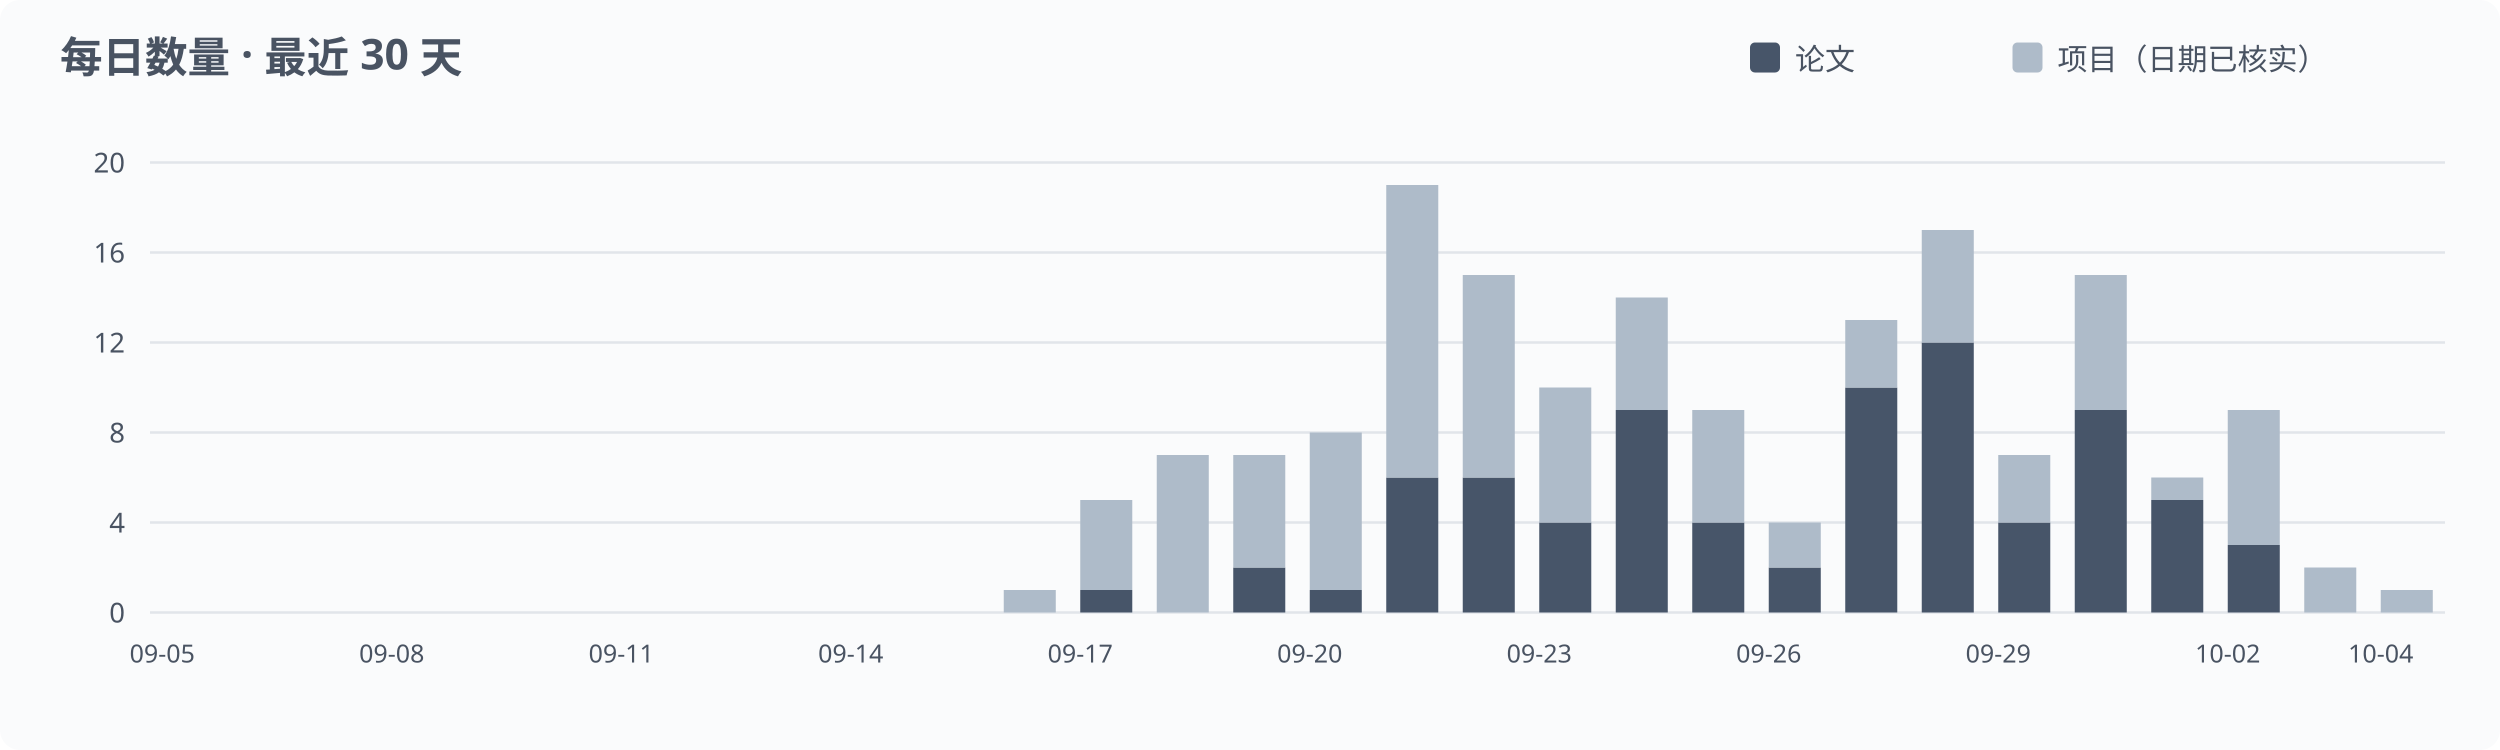
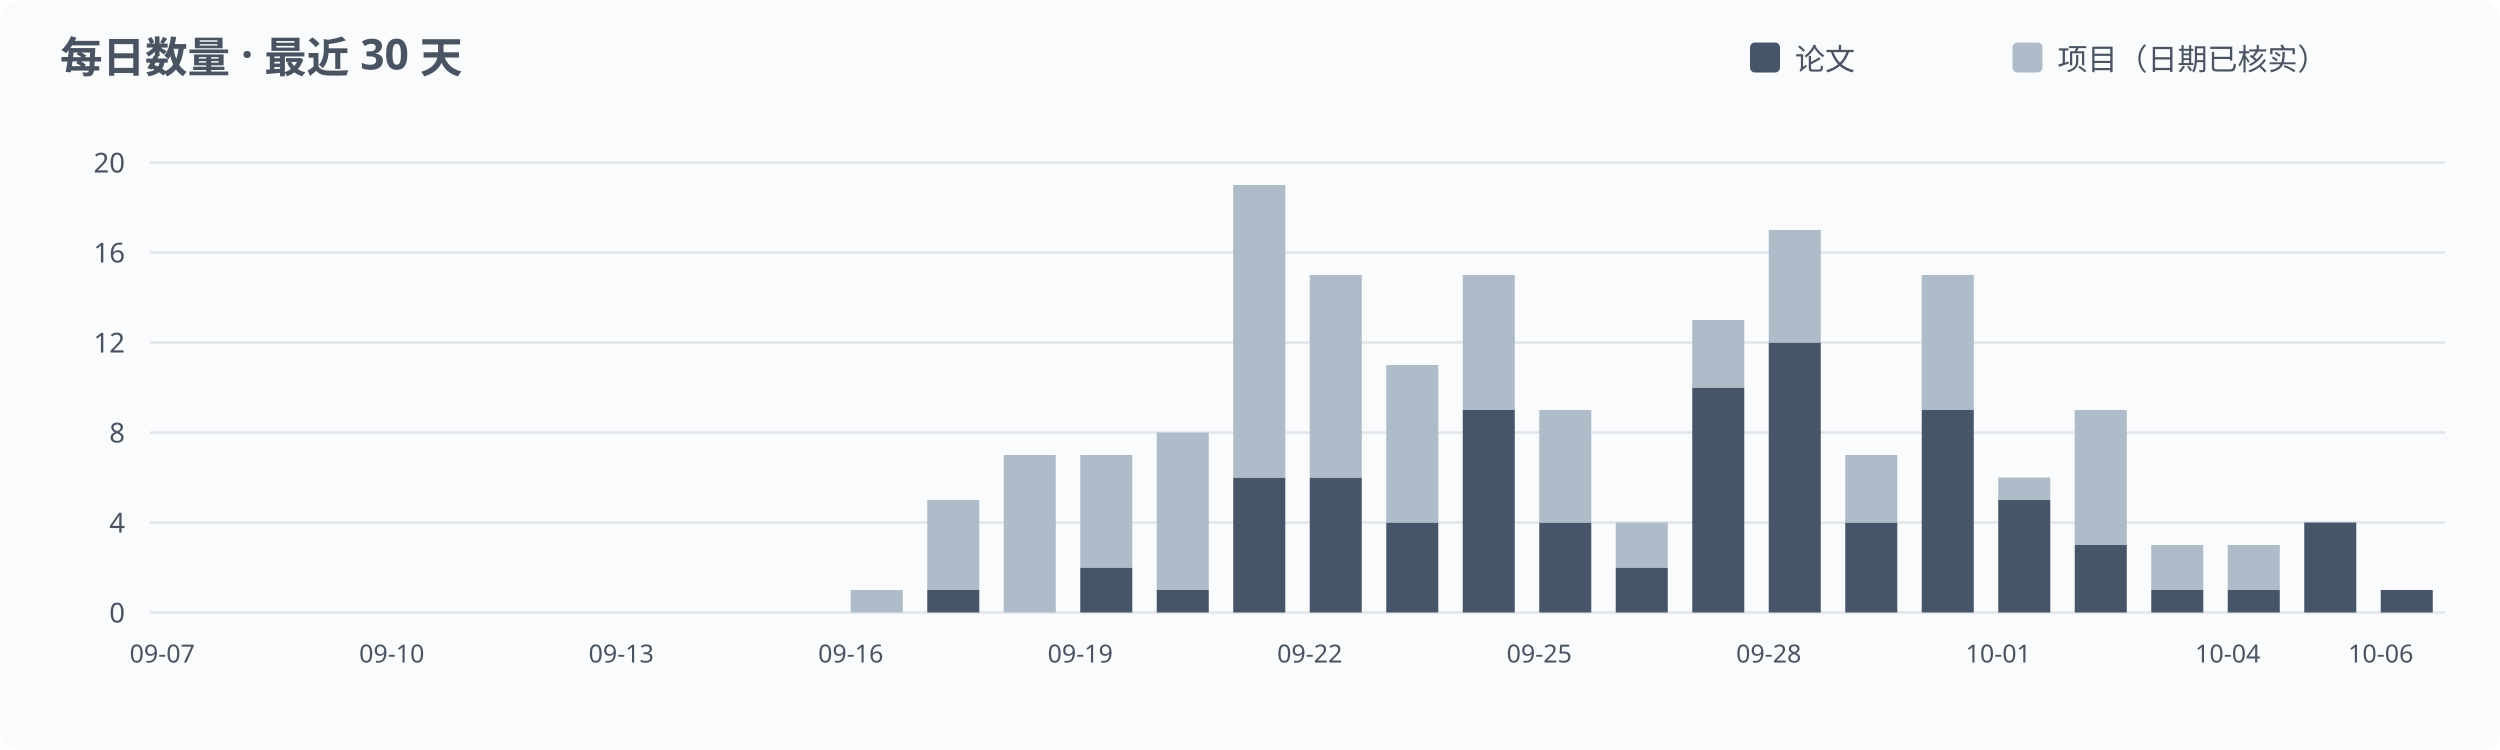
<svg xmlns="http://www.w3.org/2000/svg" width="1000" height="300" viewBox="0 0 1000 300" role="img" aria-labelledby="title desc">
  <rect width="100%" height="100%" rx="8" fill="#fafbfc" />
  <g font-family="system-ui,sans-serif" fill="#495362">
    <text x="24" y="29" font-size="17" font-weight="600">每日数量 · 最近 30 天</text>
    <rect x="700" y="17" width="12" height="12" rx="2" fill="#475569" />
    <text x="718" y="28" font-size="12">论文</text>
    <rect x="805" y="17" width="12" height="12" rx="2" fill="#aebbc9" />
    <text x="823" y="28" font-size="12">项目（日期已核实）</text>
    <path d="M60 245.0H978" stroke="#e1e5ea" />
    <text x="50" y="249.0" text-anchor="end" font-size="11">0</text>
    <path d="M60 209.0H978" stroke="#e1e5ea" />
    <text x="50" y="213.0" text-anchor="end" font-size="11">4</text>
    <path d="M60 173.0H978" stroke="#e1e5ea" />
    <text x="50" y="177.0" text-anchor="end" font-size="11">8</text>
    <path d="M60 137.0H978" stroke="#e1e5ea" />
    <text x="50" y="141.0" text-anchor="end" font-size="11">12</text>
    <path d="M60 101.0H978" stroke="#e1e5ea" />
    <text x="50" y="105.0" text-anchor="end" font-size="11">16</text>
    <path d="M60 65.0H978" stroke="#e1e5ea" />
    <text x="50" y="69.0" text-anchor="end" font-size="11">20</text>
    <rect x="64.90" y="245.00" width="20.81" height="0.00" fill="#475569" />
    <rect x="64.90" y="245.00" width="20.81" height="0.00" fill="#aebbc9" />
-     <text x="64.90" y="265" text-anchor="middle" font-size="10">09-05</text>
+     <text x="64.90" y="265" text-anchor="middle" font-size="10">09-07</text>
    <rect x="95.50" y="245.00" width="20.81" height="0.00" fill="#475569" />
    <rect x="95.50" y="245.00" width="20.81" height="0.00" fill="#aebbc9" />
    <rect x="126.10" y="245.00" width="20.81" height="0.00" fill="#475569" />
    <rect x="126.10" y="245.00" width="20.81" height="0.00" fill="#aebbc9" />
    <rect x="156.70" y="245.00" width="20.81" height="0.00" fill="#475569" />
    <rect x="156.70" y="245.00" width="20.81" height="0.00" fill="#aebbc9" />
-     <text x="156.70" y="265" text-anchor="middle" font-size="10">09-08</text>
+     <text x="156.70" y="265" text-anchor="middle" font-size="10">09-10</text>
    <rect x="187.30" y="245.00" width="20.81" height="0.00" fill="#475569" />
    <rect x="187.30" y="245.00" width="20.81" height="0.00" fill="#aebbc9" />
    <rect x="217.90" y="245.00" width="20.81" height="0.00" fill="#475569" />
    <rect x="217.90" y="245.00" width="20.81" height="0.00" fill="#aebbc9" />
    <rect x="248.50" y="245.00" width="20.81" height="0.00" fill="#475569" />
    <rect x="248.50" y="245.00" width="20.81" height="0.00" fill="#aebbc9" />
-     <text x="248.50" y="265" text-anchor="middle" font-size="10">09-11</text>
+     <text x="248.50" y="265" text-anchor="middle" font-size="10">09-13</text>
    <rect x="279.10" y="245.00" width="20.81" height="0.00" fill="#475569" />
    <rect x="279.10" y="245.00" width="20.81" height="0.00" fill="#aebbc9" />
    <rect x="309.70" y="245.00" width="20.81" height="0.00" fill="#475569" />
    <rect x="309.70" y="245.00" width="20.81" height="0.00" fill="#aebbc9" />
    <rect x="340.30" y="245.00" width="20.81" height="0.00" fill="#475569" />
-     <rect x="340.30" y="245.00" width="20.81" height="0.00" fill="#aebbc9" />
-     <text x="340.30" y="265" text-anchor="middle" font-size="10">09-14</text>
-     <rect x="370.90" y="245.00" width="20.81" height="0.00" fill="#475569" />
-     <rect x="370.90" y="245.00" width="20.81" height="0.00" fill="#aebbc9" />
+     <rect x="340.30" y="236.00" width="20.81" height="9.00" fill="#aebbc9" />
+     <text x="340.30" y="265" text-anchor="middle" font-size="10">09-16</text>
+     <rect x="370.90" y="236.00" width="20.81" height="9.00" fill="#475569" />
+     <rect x="370.90" y="200.00" width="20.81" height="36.00" fill="#aebbc9" />
    <rect x="401.50" y="245.00" width="20.81" height="0.00" fill="#475569" />
-     <rect x="401.50" y="236.00" width="20.81" height="9.00" fill="#aebbc9" />
-     <rect x="432.10" y="236.00" width="20.81" height="9.00" fill="#475569" />
-     <rect x="432.10" y="200.00" width="20.81" height="36.00" fill="#aebbc9" />
-     <text x="432.10" y="265" text-anchor="middle" font-size="10">09-17</text>
-     <rect x="462.70" y="245.00" width="20.81" height="0.00" fill="#475569" />
-     <rect x="462.70" y="182.00" width="20.81" height="63.00" fill="#aebbc9" />
-     <rect x="493.30" y="227.00" width="20.81" height="18.00" fill="#475569" />
-     <rect x="493.30" y="182.00" width="20.81" height="45.00" fill="#aebbc9" />
-     <rect x="523.90" y="236.00" width="20.81" height="9.00" fill="#475569" />
-     <rect x="523.90" y="173.00" width="20.81" height="63.00" fill="#aebbc9" />
-     <text x="523.90" y="265" text-anchor="middle" font-size="10">09-20</text>
-     <rect x="554.50" y="191.00" width="20.81" height="54.00" fill="#475569" />
-     <rect x="554.50" y="74.00" width="20.81" height="117.00" fill="#aebbc9" />
-     <rect x="585.10" y="191.00" width="20.81" height="54.00" fill="#475569" />
-     <rect x="585.10" y="110.00" width="20.81" height="81.00" fill="#aebbc9" />
+     <rect x="401.50" y="182.00" width="20.81" height="63.00" fill="#aebbc9" />
+     <rect x="432.10" y="227.00" width="20.81" height="18.00" fill="#475569" />
+     <rect x="432.10" y="182.00" width="20.81" height="45.00" fill="#aebbc9" />
+     <text x="432.10" y="265" text-anchor="middle" font-size="10">09-19</text>
+     <rect x="462.70" y="236.00" width="20.81" height="9.00" fill="#475569" />
+     <rect x="462.70" y="173.00" width="20.81" height="63.00" fill="#aebbc9" />
+     <rect x="493.30" y="191.00" width="20.81" height="54.00" fill="#475569" />
+     <rect x="493.30" y="74.00" width="20.81" height="117.00" fill="#aebbc9" />
+     <rect x="523.90" y="191.00" width="20.81" height="54.00" fill="#475569" />
+     <rect x="523.90" y="110.00" width="20.81" height="81.00" fill="#aebbc9" />
+     <text x="523.90" y="265" text-anchor="middle" font-size="10">09-22</text>
+     <rect x="554.50" y="209.00" width="20.81" height="36.00" fill="#475569" />
+     <rect x="554.50" y="146.00" width="20.81" height="63.00" fill="#aebbc9" />
+     <rect x="585.10" y="164.00" width="20.81" height="81.00" fill="#475569" />
+     <rect x="585.10" y="110.00" width="20.81" height="54.00" fill="#aebbc9" />
    <rect x="615.70" y="209.00" width="20.81" height="36.00" fill="#475569" />
-     <rect x="615.70" y="155.00" width="20.81" height="54.00" fill="#aebbc9" />
-     <text x="615.70" y="265" text-anchor="middle" font-size="10">09-23</text>
-     <rect x="646.30" y="164.00" width="20.81" height="81.00" fill="#475569" />
-     <rect x="646.30" y="119.00" width="20.81" height="45.00" fill="#aebbc9" />
-     <rect x="676.90" y="209.00" width="20.81" height="36.00" fill="#475569" />
-     <rect x="676.90" y="164.00" width="20.81" height="45.00" fill="#aebbc9" />
-     <rect x="707.50" y="227.00" width="20.81" height="18.00" fill="#475569" />
-     <rect x="707.50" y="209.00" width="20.81" height="18.00" fill="#aebbc9" />
-     <text x="707.50" y="265" text-anchor="middle" font-size="10">09-26</text>
-     <rect x="738.10" y="155.00" width="20.81" height="90.00" fill="#475569" />
-     <rect x="738.10" y="128.00" width="20.81" height="27.00" fill="#aebbc9" />
-     <rect x="768.70" y="137.00" width="20.81" height="108.00" fill="#475569" />
-     <rect x="768.70" y="92.00" width="20.81" height="45.00" fill="#aebbc9" />
-     <rect x="799.30" y="209.00" width="20.81" height="36.00" fill="#475569" />
-     <rect x="799.30" y="182.00" width="20.81" height="27.00" fill="#aebbc9" />
-     <text x="799.30" y="265" text-anchor="middle" font-size="10">09-29</text>
-     <rect x="829.90" y="164.00" width="20.81" height="81.00" fill="#475569" />
-     <rect x="829.90" y="110.00" width="20.81" height="54.00" fill="#aebbc9" />
-     <rect x="860.50" y="200.00" width="20.81" height="45.00" fill="#475569" />
-     <rect x="860.50" y="191.00" width="20.81" height="9.00" fill="#aebbc9" />
-     <rect x="891.10" y="218.00" width="20.81" height="27.00" fill="#475569" />
-     <rect x="891.10" y="164.00" width="20.81" height="54.00" fill="#aebbc9" />
-     <text x="891.10" y="265" text-anchor="middle" font-size="10">10-02</text>
-     <rect x="921.70" y="245.00" width="20.81" height="0.00" fill="#475569" />
-     <rect x="921.70" y="227.00" width="20.81" height="18.00" fill="#aebbc9" />
-     <rect x="952.30" y="245.00" width="20.81" height="0.00" fill="#475569" />
-     <rect x="952.30" y="236.00" width="20.81" height="9.00" fill="#aebbc9" />
-     <text x="952.30" y="265" text-anchor="middle" font-size="10">10-04</text>
+     <rect x="615.70" y="164.00" width="20.81" height="45.00" fill="#aebbc9" />
+     <text x="615.70" y="265" text-anchor="middle" font-size="10">09-25</text>
+     <rect x="646.30" y="227.00" width="20.81" height="18.00" fill="#475569" />
+     <rect x="646.30" y="209.00" width="20.81" height="18.00" fill="#aebbc9" />
+     <rect x="676.90" y="155.00" width="20.81" height="90.00" fill="#475569" />
+     <rect x="676.90" y="128.00" width="20.81" height="27.00" fill="#aebbc9" />
+     <rect x="707.50" y="137.00" width="20.81" height="108.00" fill="#475569" />
+     <rect x="707.50" y="92.00" width="20.81" height="45.00" fill="#aebbc9" />
+     <text x="707.50" y="265" text-anchor="middle" font-size="10">09-28</text>
+     <rect x="738.10" y="209.00" width="20.81" height="36.00" fill="#475569" />
+     <rect x="738.10" y="182.00" width="20.81" height="27.00" fill="#aebbc9" />
+     <rect x="768.70" y="164.00" width="20.81" height="81.00" fill="#475569" />
+     <rect x="768.70" y="110.00" width="20.81" height="54.00" fill="#aebbc9" />
+     <rect x="799.30" y="200.00" width="20.81" height="45.00" fill="#475569" />
+     <rect x="799.30" y="191.00" width="20.81" height="9.00" fill="#aebbc9" />
+     <text x="799.30" y="265" text-anchor="middle" font-size="10">10-01</text>
+     <rect x="829.90" y="218.00" width="20.81" height="27.00" fill="#475569" />
+     <rect x="829.90" y="164.00" width="20.81" height="54.00" fill="#aebbc9" />
+     <rect x="860.50" y="236.00" width="20.81" height="9.00" fill="#475569" />
+     <rect x="860.50" y="218.00" width="20.81" height="18.00" fill="#aebbc9" />
+     <rect x="891.10" y="236.00" width="20.81" height="9.00" fill="#475569" />
+     <rect x="891.10" y="218.00" width="20.81" height="18.00" fill="#aebbc9" />
+     <text x="891.10" y="265" text-anchor="middle" font-size="10">10-04</text>
+     <rect x="921.70" y="209.00" width="20.81" height="36.00" fill="#475569" />
+     <rect x="921.70" y="209.00" width="20.81" height="0.00" fill="#aebbc9" />
+     <rect x="952.30" y="236.00" width="20.81" height="9.00" fill="#475569" />
+     <rect x="952.30" y="236.00" width="20.81" height="0.00" fill="#aebbc9" />
+     <text x="952.30" y="265" text-anchor="middle" font-size="10">10-06</text>
  </g>
</svg>
